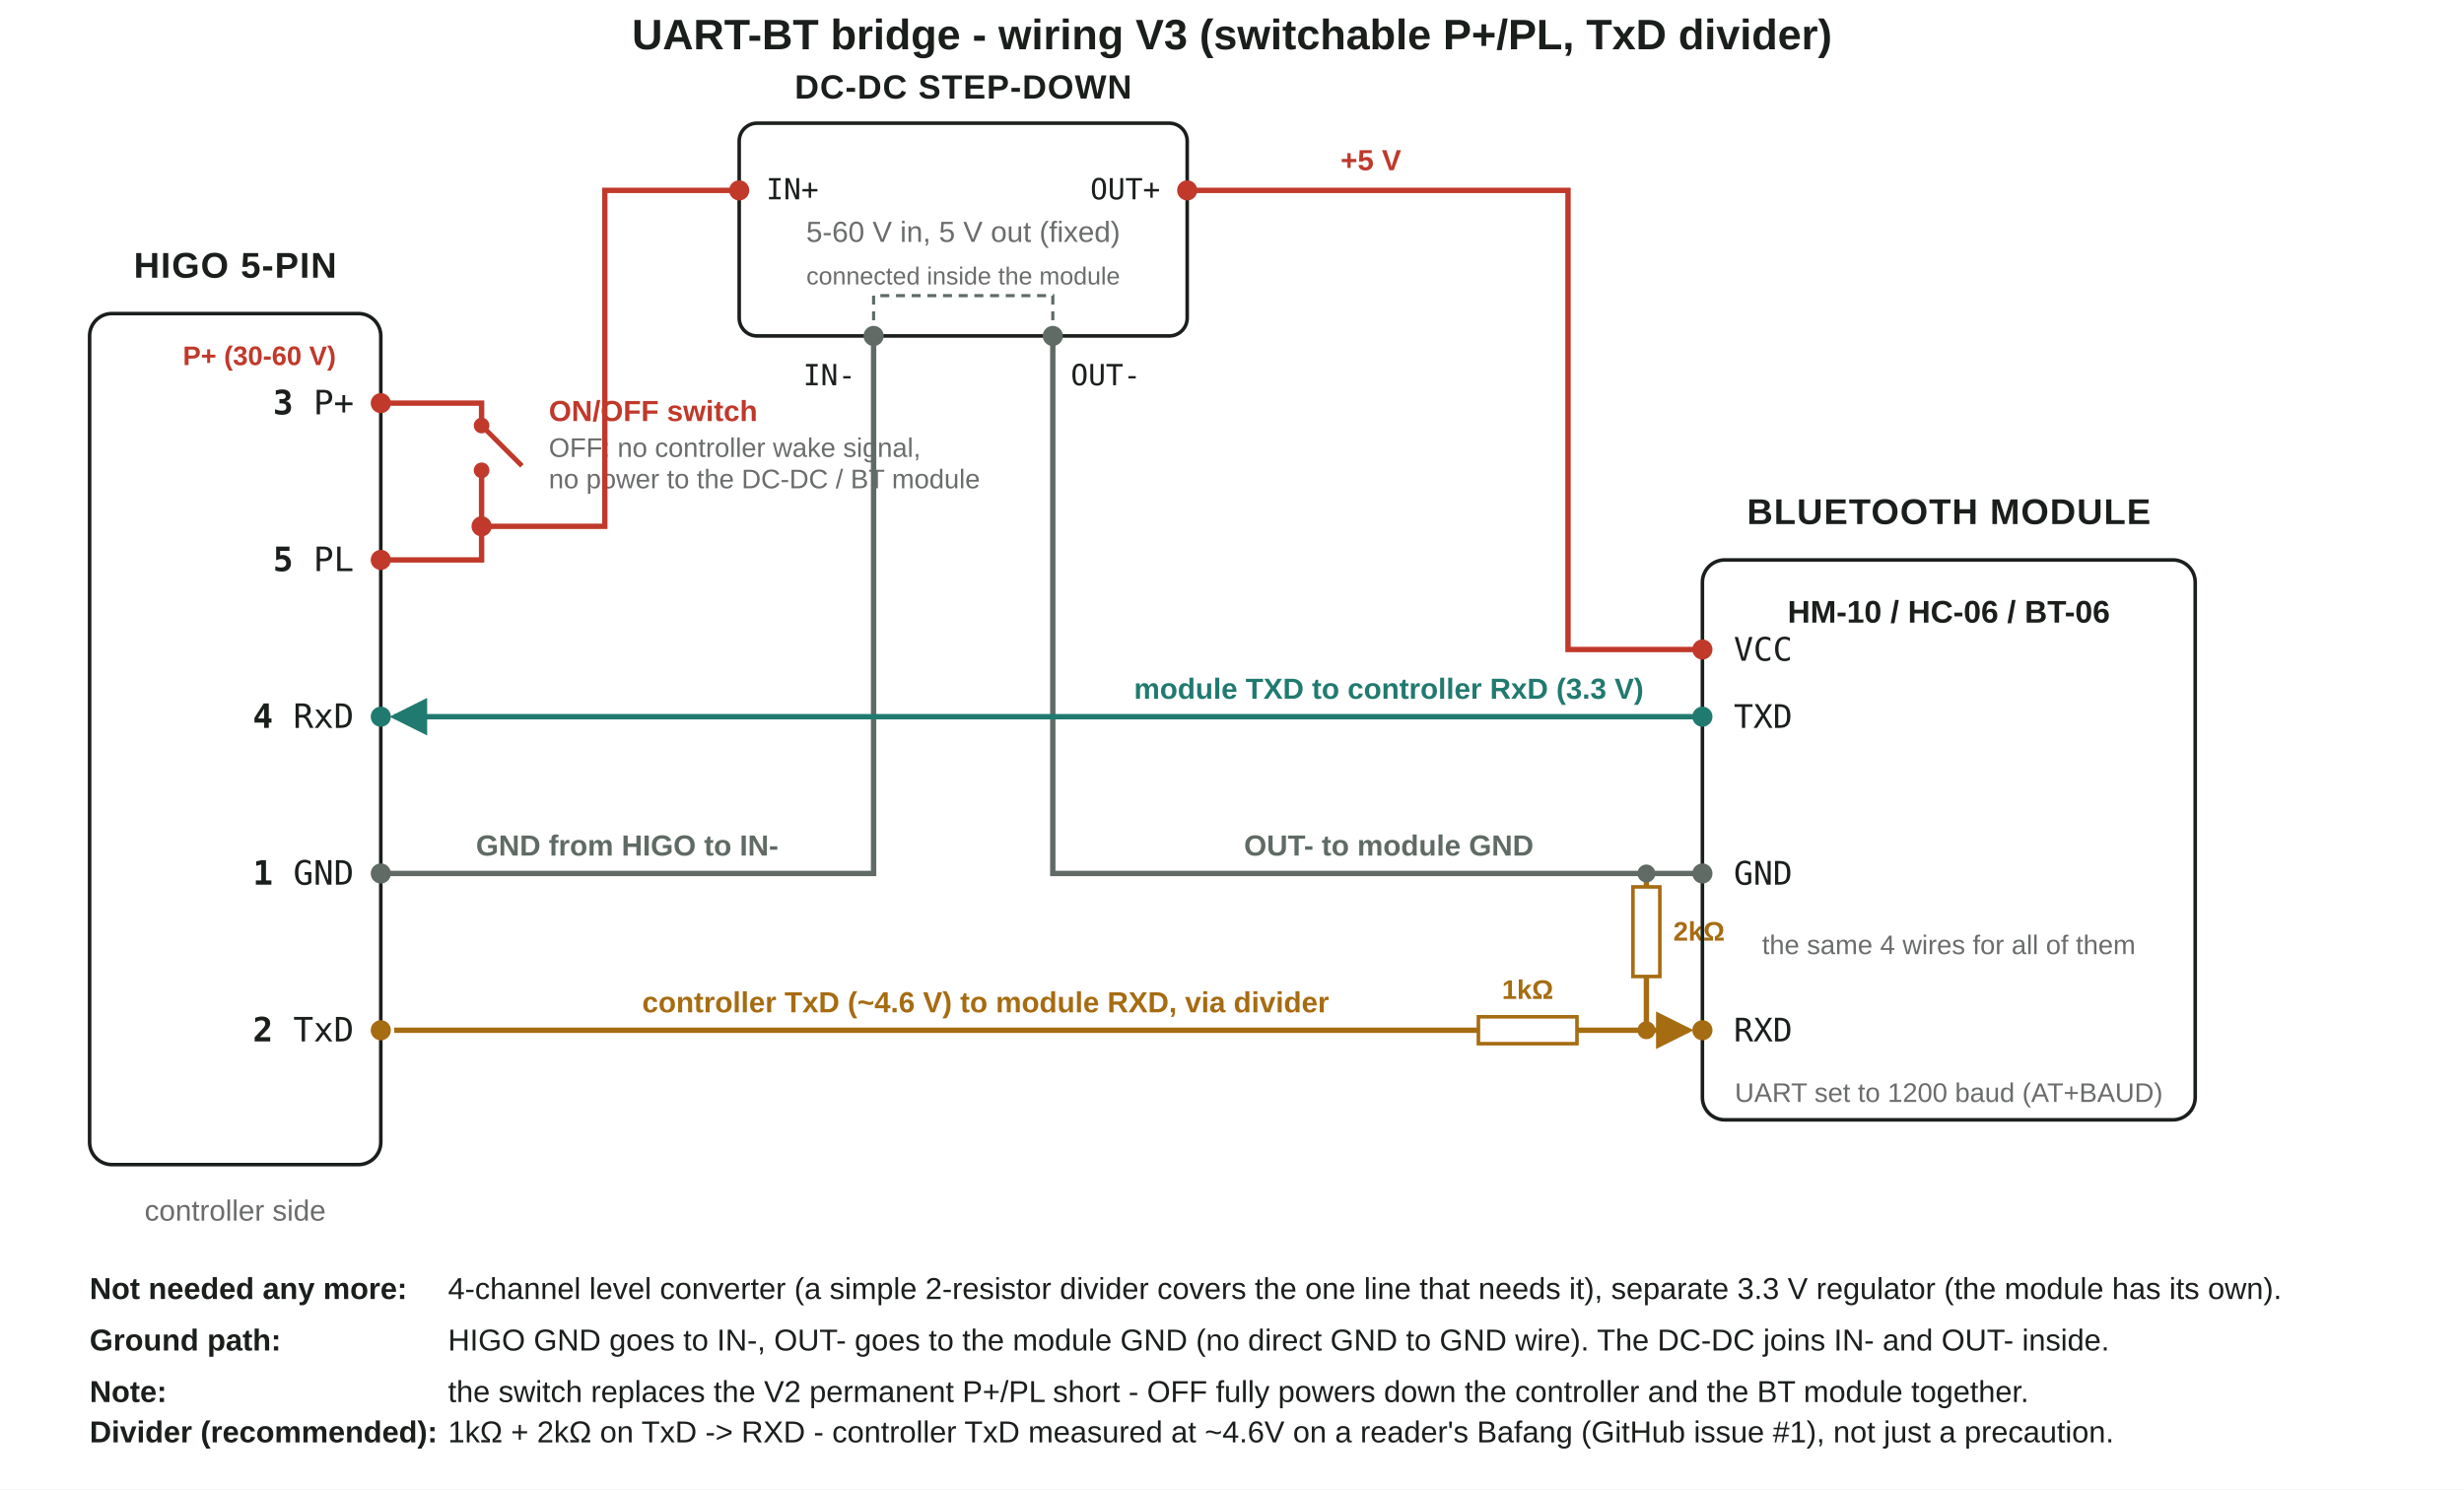
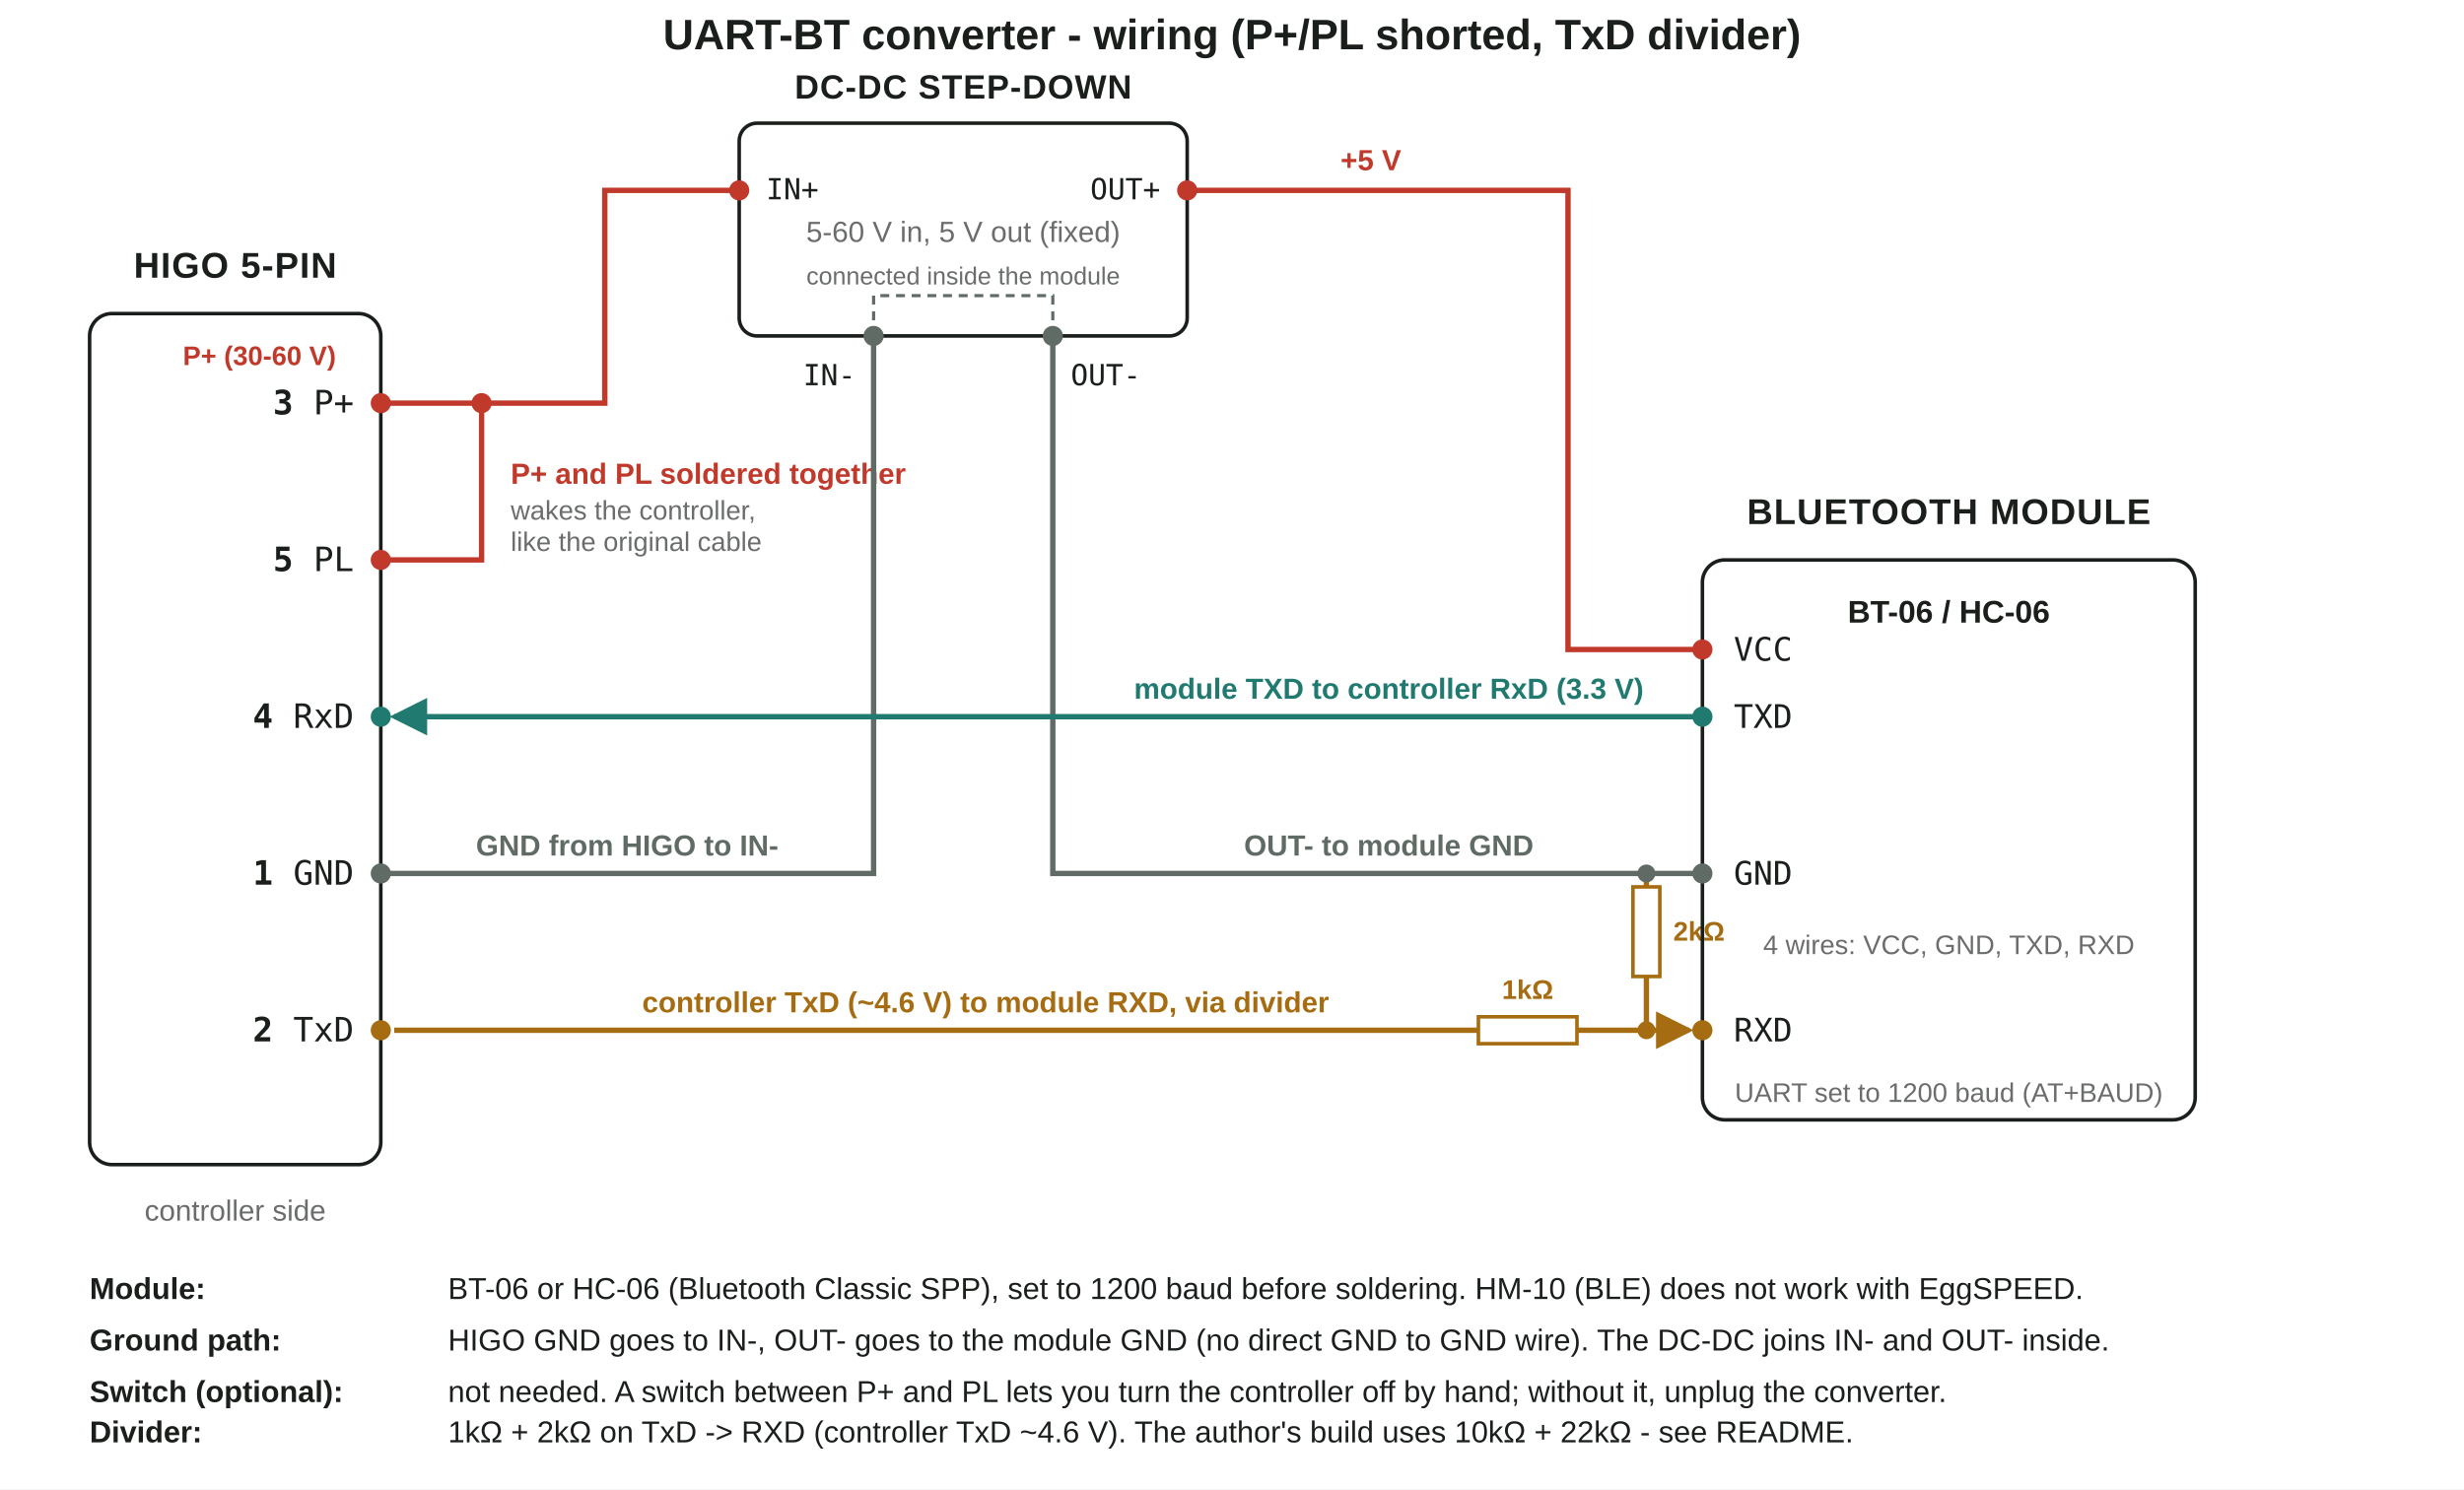
- <svg xmlns="http://www.w3.org/2000/svg" viewBox="0 0 1100 665" role="img" aria-label="Wiring diagram V3. Left: numbered HIGO 5-pin connector of the Bafang controller (1 GND, 2 TxD, 3 P+, 4 RxD, 5 PL). An ON/OFF switch sits between P+ and PL, replacing the permanent short of V2. The DC-DC step-down converter's IN+ pin is tapped from the switch's PL side, below the switch symbol, not directly from P+, so turning the switch off removes power from PL (the controller wake signal) and from the converter (and therefore the Bluetooth module) at the same time. A recommended 1k ohm series resistor plus a 2k ohm pull-down to ground form a voltage divider on the controller TxD to module RXD line, because the controller's TxD runs on its own 5V logic rail (measured at about 4.6 volts on a reader's Bafang controller, GitHub issue #1) and the divider brings that down to a safe level for the module's RXD input. When on, the converter's 5V output powers the VCC pin of the Bluetooth module (HM-10, HC-06 or BT-06). Controller GND goes to the converter IN- pin and the converter OUT- pin goes to the module GND, with no direct GND to GND wire, because IN- and OUT- are connected inside the non-isolated converter. The module TXD goes to the controller RxD directly, because that line is confirmed at 3.3V logic from the original programming cable. No level converter, no MOSFET, no 3.3V regulator.">
+ <svg xmlns="http://www.w3.org/2000/svg" viewBox="0 0 1100 665" role="img" aria-label="Wiring diagram. Left: numbered HIGO 5-pin connector of the Bafang controller (1 GND, 2 TxD, 3 P+, 4 RxD, 5 PL). P+ and PL are soldered together, which wakes the controller like in the original programming cable, and both go to the DC-DC step-down converter's IN+ pin. An optional switch between P+ and PL can be added to turn the controller off by hand. A recommended 1k ohm series resistor plus a 2k ohm pull-down to ground form a voltage divider on the controller TxD to module RXD line, because the controller's TxD runs on its own 5V logic rail (about 4.6 volts) and the divider brings that down to a safe level for the module's RXD input. The converter's 5V output powers the VCC pin of the Bluetooth module (BT-06 or HC-06). Controller GND goes to the converter IN- pin and the converter OUT- pin goes to the module GND, with no direct GND to GND wire, because IN- and OUT- are connected inside the non-isolated converter. The module TXD goes to the controller RxD directly, because that line is confirmed at 3.3V logic from the original programming cable.">
  <rect x="0" y="0" width="1100" height="665" fill="#ffffff" />
  <defs>
    <marker id="arrTx" viewBox="0 0 8 8" refX="7" refY="4" markerWidth="7" markerHeight="7" orient="auto">
      <path d="M0,0 L8,4 L0,8 z" fill="#a66c12" />
    </marker>
    <marker id="arrRx" viewBox="0 0 8 8" refX="7" refY="4" markerWidth="7" markerHeight="7" orient="auto">
      <path d="M0,0 L8,4 L0,8 z" fill="#217a70" />
    </marker>
  </defs>
  <g font-family="Segoe UI, Arial, Helvetica, sans-serif" fill="#1b1f1c">
-     <text x="550" y="22" text-anchor="middle" font-size="19" font-weight="700">UART-BT bridge - wiring V3 (switchable P+/PL, TxD divider)</text>
+     <text x="550" y="22" text-anchor="middle" font-size="19" font-weight="700">UART-BT converter - wiring (P+/PL shorted, TxD divider)</text>
    <rect x="40" y="140" width="130" height="380" rx="10" fill="none" stroke="#1b1f1c" stroke-width="1.6" />
    <text x="105" y="124" text-anchor="middle" font-size="16" font-weight="700" letter-spacing="0.03em">HIGO 5-PIN</text>
    <g font-size="15" font-family="ui-monospace, Consolas, monospace">
      <circle cx="170" cy="180" r="4.5" fill="#c0392b" />
      <text x="158" y="185" text-anchor="end">
        <tspan font-weight="700">3</tspan>  P+</text>
      <circle cx="170" cy="250" r="4.5" fill="#c0392b" />
      <text x="158" y="255" text-anchor="end">
        <tspan font-weight="700">5</tspan>  PL</text>
      <circle cx="170" cy="320" r="4.5" fill="#217a70" />
      <text x="158" y="325" text-anchor="end">
        <tspan font-weight="700">4</tspan>  RxD</text>
      <circle cx="170" cy="390" r="4.5" fill="#5f6b64" />
      <text x="158" y="395" text-anchor="end">
        <tspan font-weight="700">1</tspan>  GND</text>
      <circle cx="170" cy="460" r="4.5" fill="#a66c12" />
      <text x="158" y="465" text-anchor="end">
        <tspan font-weight="700">2</tspan>  TxD</text>
    </g>
    <text x="105" y="545" text-anchor="middle" font-size="13" fill-opacity="0.65">controller side</text>
    <text x="150" y="163" text-anchor="end" font-size="12" fill="#c0392b" font-weight="600">P+ (30-60 V)</text>
-     <path d="M170,180 H215 V190" fill="none" stroke="#c0392b" stroke-width="2.4" />
-     <circle cx="215" cy="190" r="3.5" fill="#c0392b" />
-     <path d="M215,190 L233,208" fill="none" stroke="#c0392b" stroke-width="2.2" />
-     <circle cx="215" cy="210" r="3.5" fill="#c0392b" />
-     <path d="M215,210 V235" fill="none" stroke="#c0392b" stroke-width="2.4" />
-     <circle cx="215" cy="235" r="4.5" fill="#c0392b" />
-     <path d="M215,235 V250 H170" fill="none" stroke="#c0392b" stroke-width="2.4" />
-     <text x="245" y="188" font-size="13" fill="#c0392b" font-weight="600">ON/OFF switch</text>
-     <text x="245" y="204" font-size="12" fill-opacity="0.65">OFF: no controller wake signal,</text>
-     <text x="245" y="218" font-size="12" fill-opacity="0.65">no power to the DC-DC / BT module</text>
-     <path d="M215,235 H270 V85 H330" fill="none" stroke="#c0392b" stroke-width="2.4" />
+     <path d="M170,180 H215 V250 H170" fill="none" stroke="#c0392b" stroke-width="2.4" />
+     <circle cx="215" cy="180" r="4.5" fill="#c0392b" />
+     <text x="228" y="216" font-size="13" fill="#c0392b" font-weight="600">P+ and PL soldered together</text>
+     <text x="228" y="232" font-size="12" fill-opacity="0.65">wakes the controller,</text>
+     <text x="228" y="246" font-size="12" fill-opacity="0.65">like the original cable</text>
+     <path d="M215,180 H270 V85 H330" fill="none" stroke="#c0392b" stroke-width="2.4" />
    <rect x="330" y="55" width="200" height="95" rx="8" fill="none" stroke="#1b1f1c" stroke-width="1.6" />
    <text x="430" y="44" text-anchor="middle" font-size="15" font-weight="700" letter-spacing="0.03em">DC-DC STEP-DOWN</text>
    <text x="430" y="108" text-anchor="middle" font-size="13" fill-opacity="0.65">5-60 V in, 5 V out (fixed)</text>
    <g font-size="13" font-family="ui-monospace, Consolas, monospace">
      <circle cx="330" cy="85" r="4.5" fill="#c0392b" />
      <text x="342" y="89">IN+</text>
      <circle cx="530" cy="85" r="4.5" fill="#c0392b" />
      <text x="518" y="89" text-anchor="end">OUT+</text>
      <circle cx="390" cy="150" r="4.5" fill="#5f6b64" />
      <circle cx="470" cy="150" r="4.5" fill="#5f6b64" />
      <text x="382" y="172" text-anchor="end">IN-</text>
      <text x="478" y="172">OUT-</text>
    </g>
    <path d="M390,150 V132 H470 V150" fill="none" stroke="#5f6b64" stroke-width="1.4" stroke-dasharray="4 3" />
    <text x="430" y="127" text-anchor="middle" font-size="11" fill-opacity="0.65">connected inside the module</text>
    <path d="M530,85 H700 V290 H760" fill="none" stroke="#c0392b" stroke-width="2.4" />
    <text x="612" y="76" text-anchor="middle" font-size="13" fill="#c0392b" font-weight="600">+5 V</text>
    <path d="M170,390 H390 V150" fill="none" stroke="#5f6b64" stroke-width="2.4" />
    <path d="M470,150 V390 H760" fill="none" stroke="#5f6b64" stroke-width="2.4" />
    <text x="280" y="382" text-anchor="middle" font-size="13" fill="#5f6b64" font-weight="600">GND from HIGO to IN-</text>
    <text x="620" y="382" text-anchor="middle" font-size="13" fill="#5f6b64" font-weight="600">OUT- to module GND</text>
    <path d="M760,320 H176" fill="none" stroke="#217a70" stroke-width="2.4" marker-end="url(#arrRx)" />
    <text x="620" y="312" text-anchor="middle" font-size="13" fill="#217a70" font-weight="600">module TXD to controller RxD  (3.3 V)</text>
    <path d="M176,460 H660" fill="none" stroke="#a66c12" stroke-width="2.4" />
    <path d="M704,460 H754" fill="none" stroke="#a66c12" stroke-width="2.4" marker-end="url(#arrTx)" />
    <text x="440" y="452" text-anchor="middle" font-size="13" fill="#a66c12" font-weight="600">controller TxD (~4.6 V) to module RXD, via divider</text>
    <rect x="660" y="454" width="44" height="12" fill="#ffffff" stroke="#a66c12" stroke-width="1.6" />
    <text x="682" y="446" text-anchor="middle" font-size="12" fill="#a66c12" font-weight="600">1kΩ</text>
    <circle cx="735" cy="460" r="4" fill="#a66c12" />
    <path d="M735,460 V436" fill="none" stroke="#a66c12" stroke-width="2.4" />
    <rect x="729" y="396" width="12" height="40" fill="#ffffff" stroke="#a66c12" stroke-width="1.6" />
    <path d="M735,396 V390" fill="none" stroke="#a66c12" stroke-width="2.4" />
    <circle cx="735" cy="390" r="4" fill="#5f6b64" />
    <text x="747" y="420" font-size="12" fill="#a66c12" font-weight="600">2kΩ</text>
    <rect x="760" y="250" width="220" height="250" rx="10" fill="none" stroke="#1b1f1c" stroke-width="1.6" />
    <text x="870" y="234" text-anchor="middle" font-size="16" font-weight="700" letter-spacing="0.03em">BLUETOOTH MODULE</text>
-     <text x="870" y="278" text-anchor="middle" font-size="14" font-weight="600">HM-10 / HC-06 / BT-06</text>
-     <text x="870" y="426" text-anchor="middle" font-size="12" fill-opacity="0.65">the same 4 wires for all of them</text>
+     <text x="870" y="278" text-anchor="middle" font-size="14" font-weight="600">BT-06 / HC-06</text>
+     <text x="870" y="426" text-anchor="middle" font-size="12" fill-opacity="0.65">4 wires: VCC, GND, TXD, RXD</text>
    <g font-size="14.5" font-family="ui-monospace, Consolas, monospace">
      <circle cx="760" cy="290" r="4.5" fill="#c0392b" />
      <text x="774" y="295">VCC</text>
      <circle cx="760" cy="320" r="4.5" fill="#217a70" />
      <text x="774" y="325">TXD</text>
      <circle cx="760" cy="390" r="4.5" fill="#5f6b64" />
      <text x="774" y="395">GND</text>
      <circle cx="760" cy="460" r="4.5" fill="#a66c12" />
      <text x="774" y="465">RXD</text>
    </g>
    <text x="870" y="492" text-anchor="middle" font-size="12" fill-opacity="0.65">UART set to 1200 baud (AT+BAUD)</text>
    <g font-size="13.5">
-       <text x="40" y="580" font-weight="700">Not needed any more:</text>
-       <text x="200" y="580">4-channel level converter (a simple 2-resistor divider covers the one line that needs it), separate 3.3 V regulator (the module has its own).</text>
+       <text x="40" y="580" font-weight="700">Module:</text>
+       <text x="200" y="580">BT-06 or HC-06 (Bluetooth Classic SPP), set to 1200 baud before soldering. HM-10 (BLE) does not work with EggSPEED.</text>
      <text x="40" y="603" font-weight="700">Ground path:</text>
      <text x="200" y="603">HIGO GND goes to IN-, OUT- goes to the module GND (no direct GND to GND wire). The DC-DC joins IN- and OUT- inside.</text>
-       <text x="40" y="626" font-weight="700">Note:</text>
-       <text x="200" y="626">the switch replaces the V2 permanent P+/PL short - OFF fully powers down the controller and the BT module together.</text>
-       <text x="40" y="644" font-weight="700">Divider (recommended):</text>
-       <text x="200" y="644">1kΩ + 2kΩ on TxD -&gt; RXD - controller TxD measured at ~4.6V on a reader's Bafang (GitHub issue #1), not just a precaution.</text>
+       <text x="40" y="626" font-weight="700">Switch (optional):</text>
+       <text x="200" y="626">not needed. A switch between P+ and PL lets you turn the controller off by hand; without it, unplug the converter.</text>
+       <text x="40" y="644" font-weight="700">Divider:</text>
+       <text x="200" y="644">1kΩ + 2kΩ on TxD -&gt; RXD (controller TxD ~4.6 V). The author's build uses 10kΩ + 22kΩ - see README.</text>
    </g>
  </g>
</svg>
